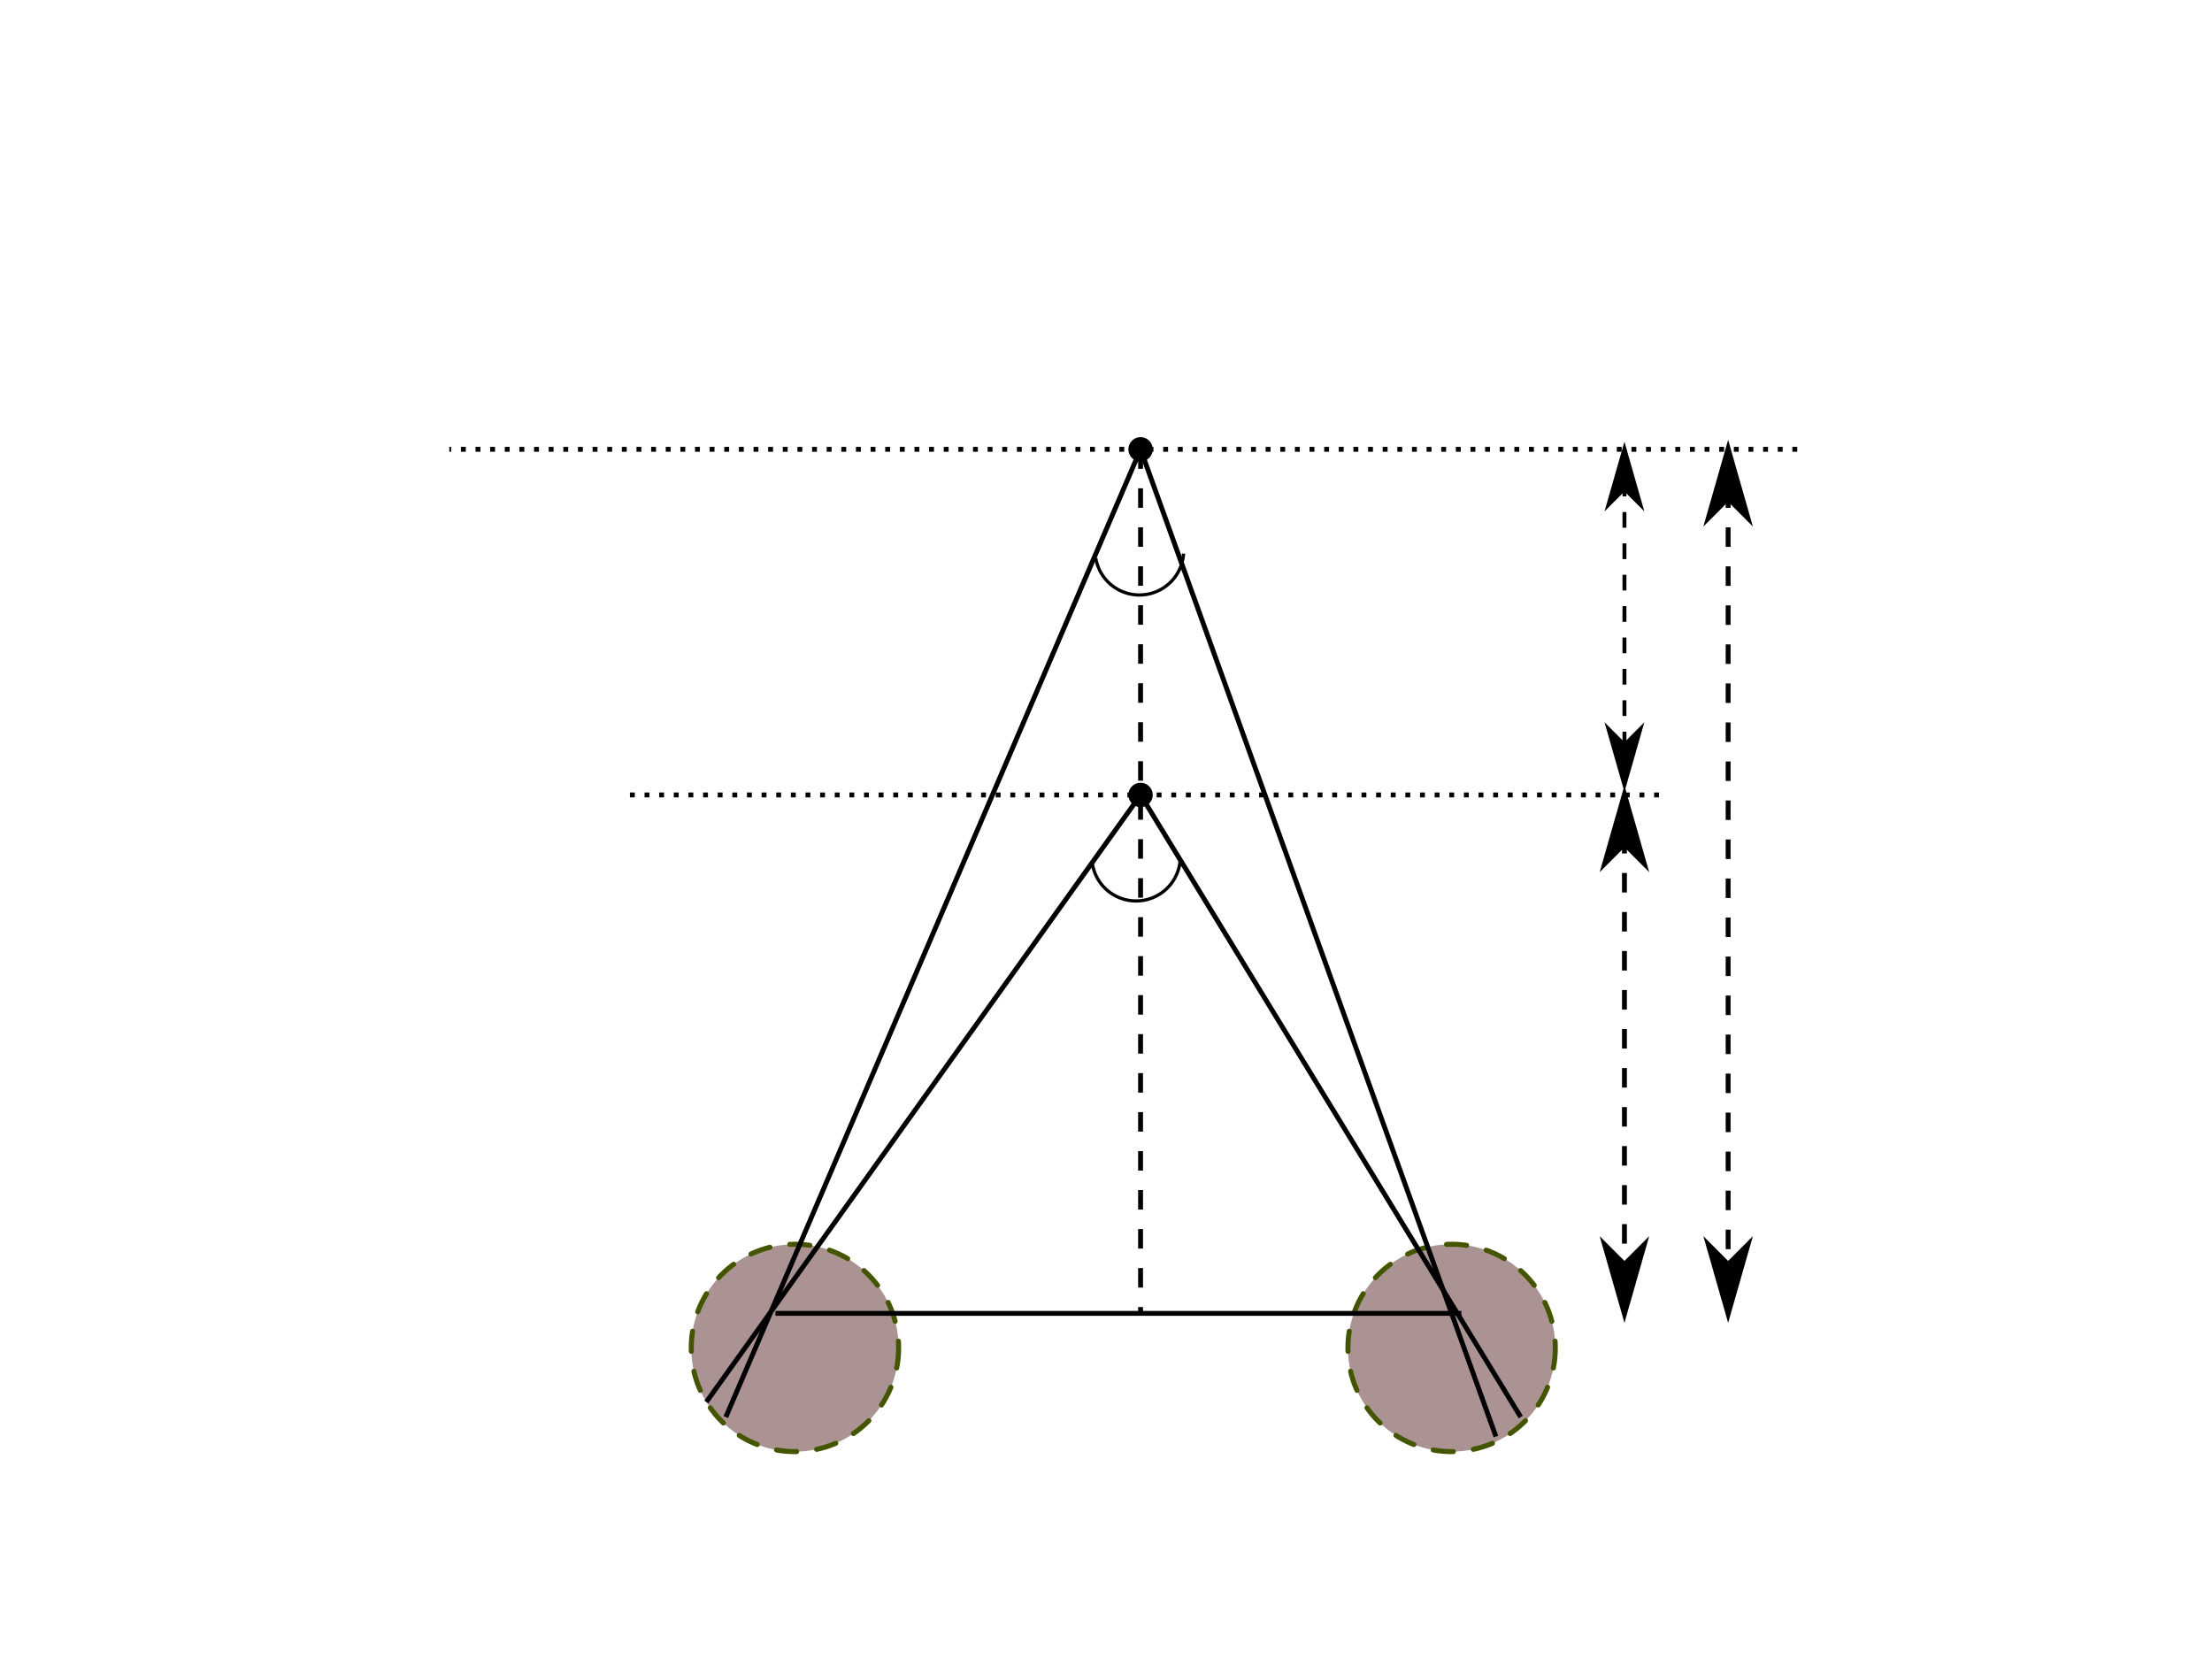
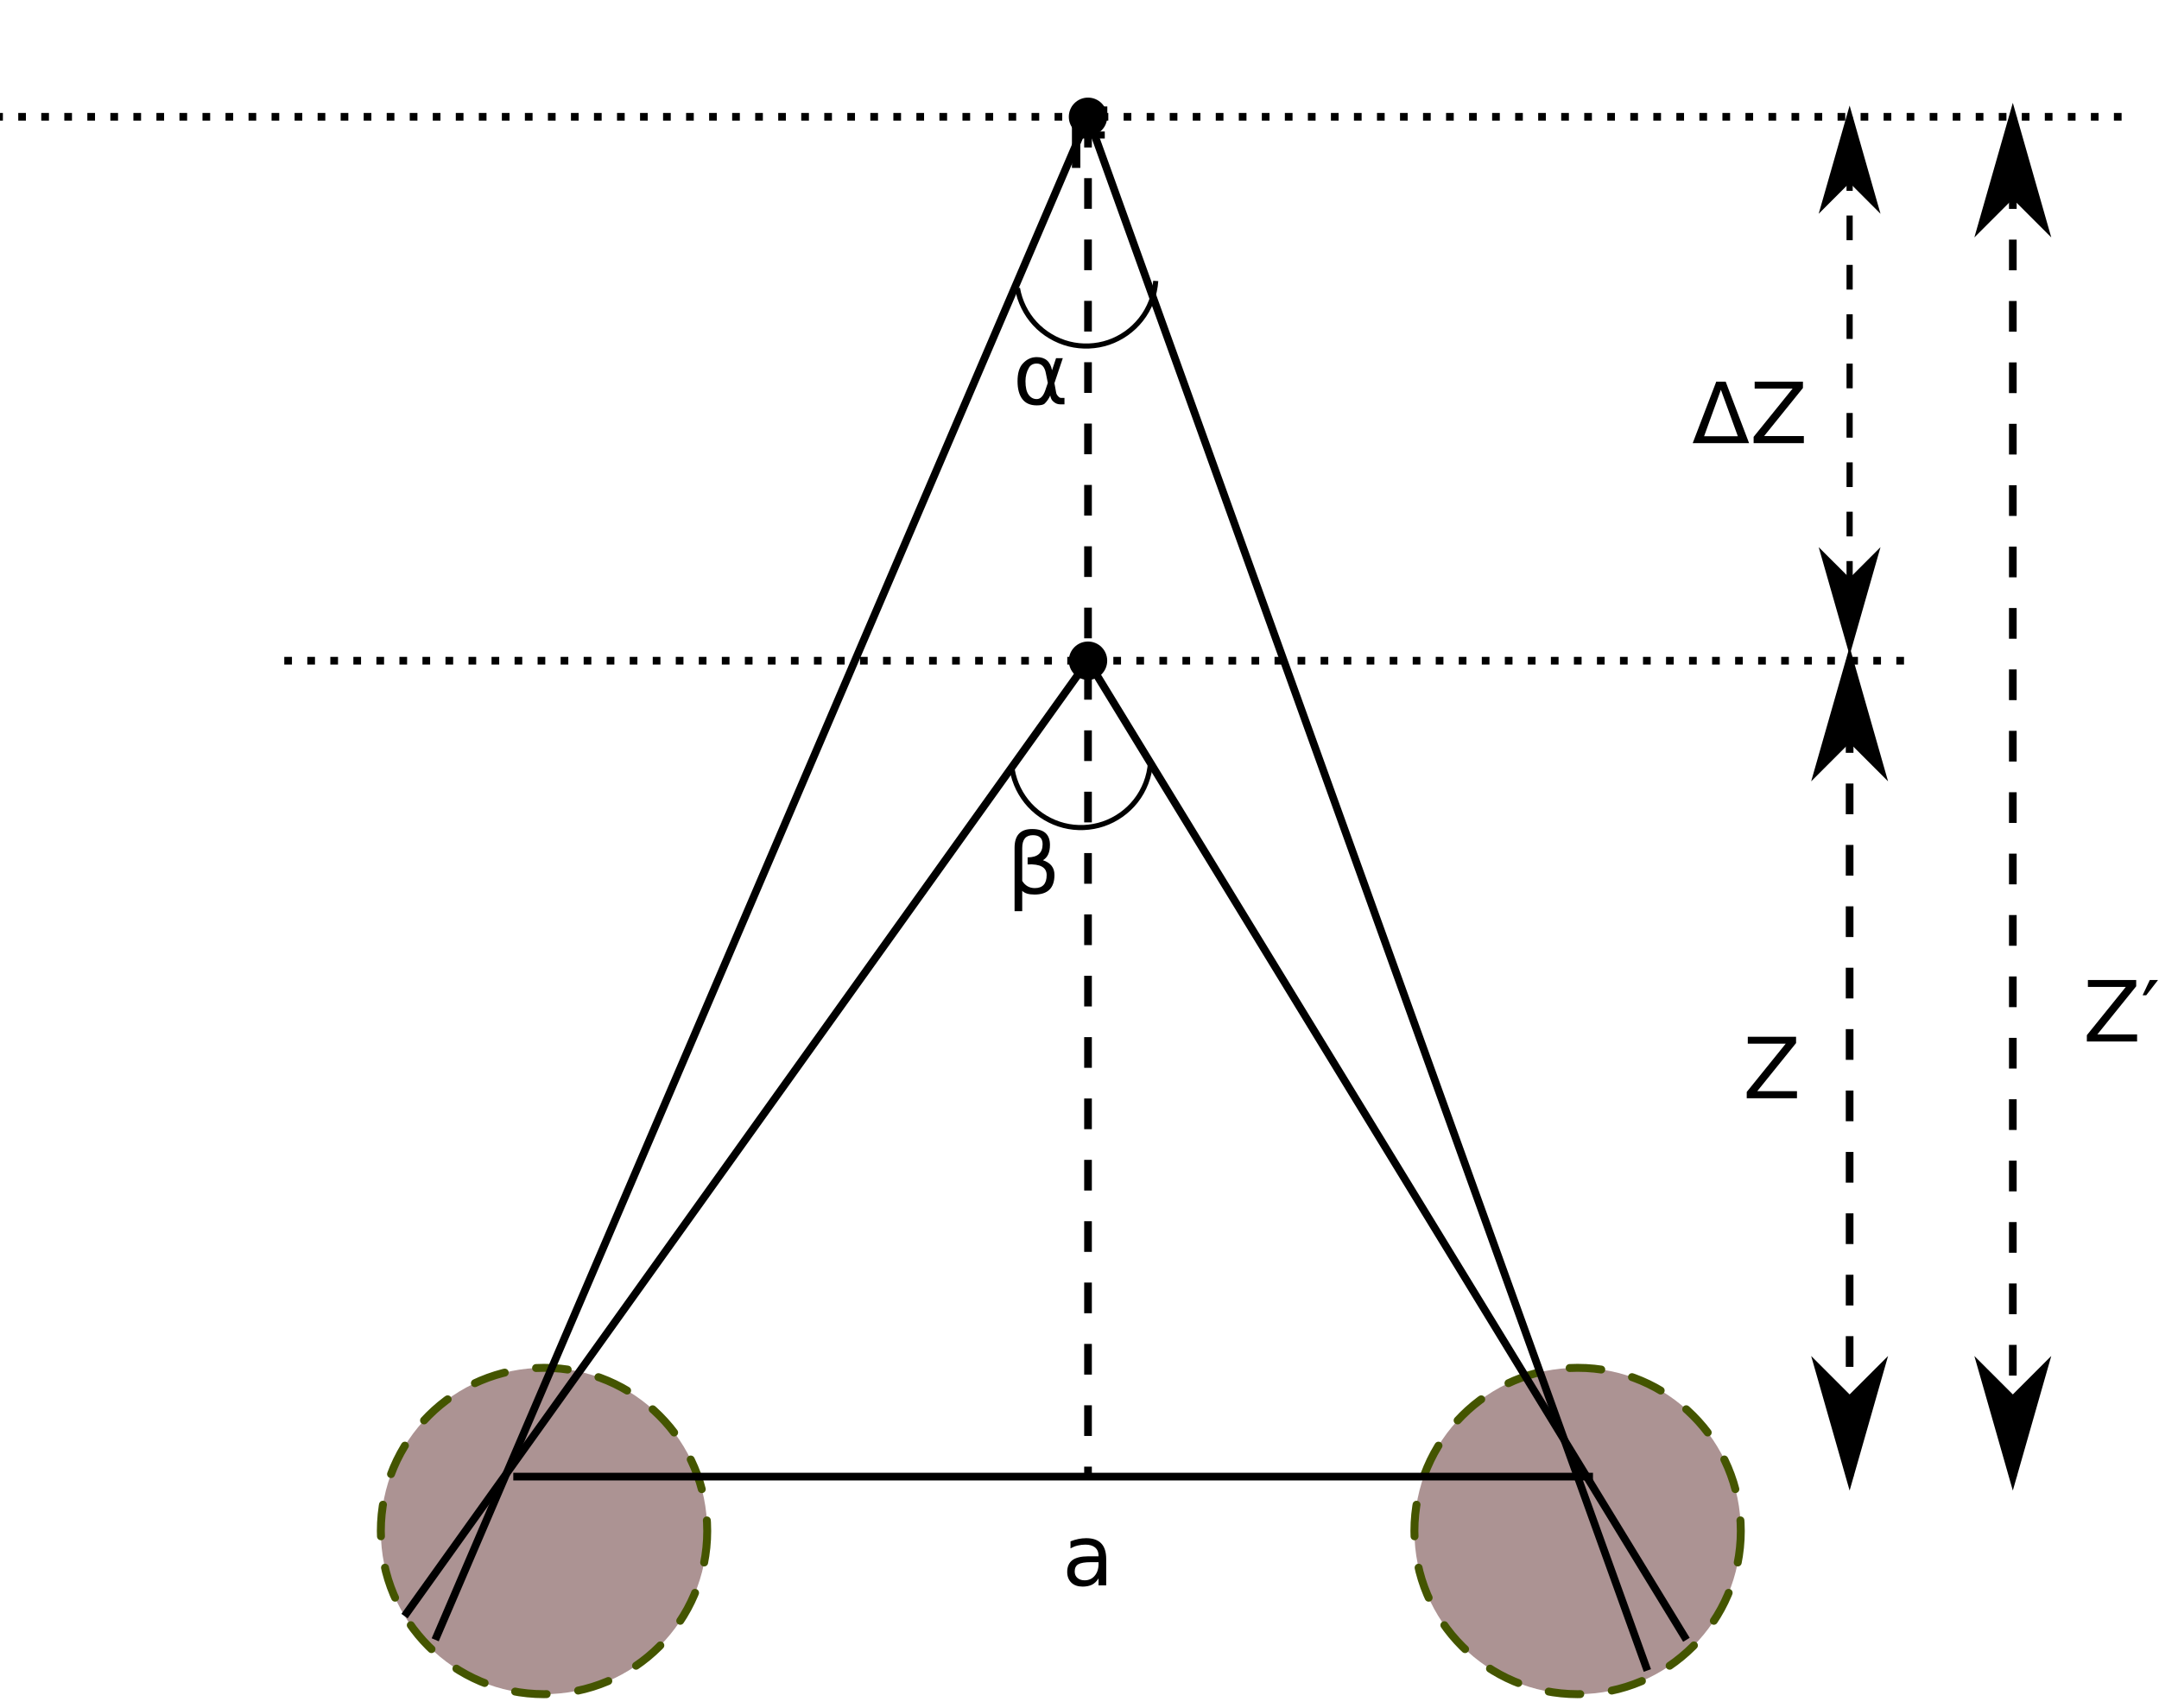
- <svg xmlns="http://www.w3.org/2000/svg" width="453.543" height="340.157" id="svg2" version="1.0">
-   <defs id="defs4">
-     <marker orient="auto" refY="0.0" refX="0.0" id="Arrow1Lend" style="overflow:visible;">
-       <path id="path3910" d="M 0.0,0.0 L 5.0,-5.0 L -12.5,0.0 L 5.0,5.0 L 0.0,0.0 z " style="fill-rule:evenodd;stroke:#000000;stroke-width:1.0pt;" transform="scale(0.8) rotate(180) translate(12.5,0)" />
-     </marker>
-     <marker orient="auto" refY="0.0" refX="0.0" id="Arrow1Lstart" style="overflow:visible">
-       <path id="path3907" d="M 0.0,0.0 L 5.0,-5.0 L -12.5,0.0 L 5.0,5.0 L 0.0,0.0 z " style="fill-rule:evenodd;stroke:#000000;stroke-width:1.0pt" transform="scale(0.8) translate(12.5,0)" />
-     </marker>
-     <marker orient="auto" refY="0" refX="0" id="Arrow1Lstart-8" style="overflow:visible">
-       <path id="path3907-6" d="M 0,0 5,-5 -12.5,0 5,5 0,0 z" style="fill-rule:evenodd;stroke:#000000;stroke-width:1pt" transform="matrix(0.8,0,0,0.8,10,0)" />
-     </marker>
-     <marker orient="auto" refY="0" refX="0" id="Arrow1Lend-6" style="overflow:visible">
-       <path id="path3910-7" d="M 0,0 5,-5 -12.5,0 5,5 0,0 z" style="fill-rule:evenodd;stroke:#000000;stroke-width:1pt" transform="matrix(-0.8,0,0,-0.8,-10,0)" />
-     </marker>
+ <svg xmlns="http://www.w3.org/2000/svg" id="svg2" version="1.1" width="281.25" height="222.5" xml:space="preserve">
+   <defs id="defs6">
+     <clipPath clipPathUnits="userSpaceOnUse" id="clipPath18">
+       <path d="m 0,1779.13 2250,0 0,-1770.001 -2250,0 L 0,1779.13 z" id="path20" />
+     </clipPath>
  </defs>
-   <g id="layer1" transform="translate(4.149475e-6,-698.0315)">
-     <path style="fill:#ac9393;fill-opacity:1;stroke:#445500;stroke-width:1.033;stroke-linecap:round;stroke-linejoin:bevel;stroke-miterlimit:4;stroke-opacity:1;stroke-dasharray:4.131, 4.131;stroke-dashoffset:0" id="path5604" d="m 141.732,219.685 c 0,11.741 -9.518,21.26 -21.26,21.26 -11.741,0 -21.26,-9.518 -21.26,-21.26 0,-11.741 9.518,-21.26 21.26,-21.26 11.741,0 21.26,9.518 21.26,21.26 z" transform="translate(42.51968,754.7244)" />
-     <path transform="translate(177.1653,754.7244)" style="fill:#ac9393;fill-opacity:1;stroke:#445500;stroke-width:1.033;stroke-linecap:round;stroke-linejoin:bevel;stroke-miterlimit:4;stroke-opacity:1;stroke-dasharray:4.131, 4.131;stroke-dashoffset:0" id="path5604-7" d="m 141.732,219.685 c 0,11.741 -9.518,21.26 -21.26,21.26 -11.741,0 -21.26,-9.518 -21.26,-21.26 0,-11.741 9.518,-21.26 21.26,-21.26 11.741,0 21.26,9.518 21.26,21.26 z" />
-     <path style="fill:none;stroke:#000000;stroke-width:1px;stroke-linecap:butt;stroke-linejoin:miter;stroke-opacity:1" d="M 148.819,290.551 233.858,92.126 306.724,294.551" id="path5624" transform="translate(-4.149475e-6,698.0315)" />
-     <path style="fill:none;stroke:#000000;stroke-width:1px;stroke-linecap:butt;stroke-linejoin:miter;stroke-opacity:1" d="m 158.992,269.291 140.646,0" id="path5626" transform="translate(-4.149475e-6,698.0315)" />
-     <path style="fill:none;stroke:#000000;stroke-width:1px;stroke-linecap:butt;stroke-linejoin:miter;stroke-opacity:1" d="m 144.819,287.465 89.039,-124.472 77.953,127.559" id="path5628" transform="translate(-4.149475e-6,698.0315)" />
-     <flowRoot xml:space="preserve" id="flowRoot5630" style="fill:black;stroke:none;stroke-opacity:1;stroke-width:1px;stroke-linejoin:miter;stroke-linecap:butt;fill-opacity:1;font-family:Sans;font-style:normal;font-weight:normal;font-size:11px;line-height:125%;letter-spacing:0px;word-spacing:0px;-inkscape-font-specification:Sans;font-stretch:normal;font-variant:normal;text-anchor:middle;text-align:center;writing-mode:lr">
-       <flowRegion id="flowRegion5632">
-         <rect id="rect5634" width="14.281" height="15.58" x="227.854" y="173.325" />
-       </flowRegion>
-       <flowPara id="flowPara5636" />
-     </flowRoot>
-     <path style="fill:none;stroke:#000000;stroke-width:0.999;stroke-linecap:butt;stroke-linejoin:miter;stroke-opacity:1;stroke-miterlimit:4;stroke-dasharray:3.997,3.997;stroke-dashoffset:0" d="m 233.858,92.126 0,177.165" id="path5656" transform="translate(-4.149475e-6,698.0315)" />
-     <flowRoot xml:space="preserve" id="flowRoot6185" style="font-size:11px;font-style:normal;font-variant:normal;font-weight:normal;font-stretch:normal;text-align:center;line-height:125%;letter-spacing:0px;word-spacing:0px;writing-mode:lr-tb;text-anchor:middle;fill:#000000;fill-opacity:1;stroke:none;font-family:Sans;-inkscape-font-specification:Sans" transform="translate(6.655139,696.5943)">
-       <flowRegion id="flowRegion6187">
-         <rect id="rect6189" width="23.37" height="17.527" x="215.52" y="273.944" />
-       </flowRegion>
-       <flowPara id="flowPara6191">a</flowPara>
-     </flowRoot>
-     <path style="fill:none;stroke:#000000;stroke-width:1;stroke-linecap:butt;stroke-linejoin:miter;stroke-opacity:1;marker-end:url(#Arrow1Lend);marker-start:url(#Arrow1Lstart);stroke-miterlimit:4;stroke-dasharray:4,4;stroke-dashoffset:0" d="m 354.331,92.126 0,177.165" id="path6193" transform="translate(-4.149475e-6,698.0315)" />
-     <path style="fill:none;stroke:#000000;stroke-width:1;stroke-linecap:butt;stroke-linejoin:miter;stroke-opacity:1;marker-start:url(#Arrow1Lstart);marker-end:url(#Arrow1Lend);marker-mid:none;stroke-miterlimit:4;stroke-dasharray:4,4;stroke-dashoffset:0" d="m 333.071,162.992 0,106.299" id="path6195" transform="translate(-4.149475e-6,698.0315)" />
-     <flowRoot xml:space="preserve" id="flowRoot7303" style="font-size:11px;font-style:normal;font-variant:normal;font-weight:normal;font-stretch:normal;text-align:center;line-height:125%;letter-spacing:0px;word-spacing:0px;writing-mode:lr-tb;text-anchor:middle;fill:#000000;fill-opacity:1;stroke:none;font-family:Sans;-inkscape-font-specification:Sans" transform="translate(-4.149475e-6,698.0315)">
-       <flowRegion id="flowRegion7305">
-         <rect id="rect7307" width="14.931" height="14.931" x="315.49" y="209.028" />
-       </flowRegion>
-       <flowPara id="flowPara7309">Z</flowPara>
-     </flowRoot>
-     <flowRoot transform="translate(45.55081,690.6344)" xml:space="preserve" id="flowRoot7303-6" style="font-size:11px;font-style:normal;font-variant:normal;font-weight:normal;font-stretch:normal;text-align:center;line-height:125%;letter-spacing:0px;word-spacing:0px;writing-mode:lr-tb;text-anchor:middle;fill:#000000;fill-opacity:1;stroke:none;font-family:Sans;-inkscape-font-specification:Sans">
-       <flowRegion id="flowRegion7305-1">
-         <rect id="rect7307-3" width="14.931" height="14.931" x="315.49" y="209.028" />
-       </flowRegion>
-       <flowPara id="flowPara7309-8">Z′</flowPara>
-     </flowRoot>
-     <path id="path7346" style="fill:#000000;stroke:none" d="m 236.358,861.024 c 0,1.381 -1.119,2.5 -2.5,2.5 -1.381,0 -2.5,-1.119 -2.5,-2.5 0,-1.381 1.119,-2.5 2.5,-2.5 1.381,0 2.5,1.119 2.5,2.5 z" />
-     <path id="path7348" style="fill:#000000;stroke:none" d="m 236.358,790.157 c 0,1.381 -1.119,2.5 -2.5,2.5 -1.381,0 -2.5,-1.119 -2.5,-2.5 0,-1.381 1.119,-2.5 2.5,-2.5 1.381,0 2.5,1.119 2.5,2.5 z" />
-     <flowRoot transform="translate(-89.09486,563.0754)" xml:space="preserve" id="flowRoot7303-6-3" style="font-size:11px;font-style:normal;font-variant:normal;font-weight:normal;font-stretch:normal;text-align:center;line-height:125%;letter-spacing:0px;word-spacing:0px;writing-mode:lr-tb;text-anchor:middle;fill:#000000;fill-opacity:1;stroke:none;font-family:Sans;-inkscape-font-specification:Sans">
-       <flowRegion id="flowRegion7305-1-9">
-         <rect id="rect7307-3-8" width="14.931" height="14.931" x="315.49" y="209.028" />
-       </flowRegion>
-       <flowPara id="flowPara7309-8-0">F</flowPara>
-     </flowRoot>
-     <flowRoot transform="translate(-96.18148,641.0281)" xml:space="preserve" id="flowRoot7303-6-3-6" style="font-size:11px;font-style:normal;font-variant:normal;font-weight:normal;font-stretch:normal;text-align:center;line-height:125%;letter-spacing:0px;word-spacing:0px;writing-mode:lr-tb;text-anchor:middle;fill:#000000;fill-opacity:1;stroke:none;font-family:Sans;-inkscape-font-specification:Sans">
-       <flowRegion id="flowRegion7305-1-9-0">
-         <rect id="rect7307-3-8-3" width="14.931" height="14.931" x="315.49" y="209.028" />
-       </flowRegion>
-       <flowPara id="flowPara7309-8-0-2">F′</flowPara>
-     </flowRoot>
-     <path style="fill:none;stroke:#000000;stroke-width:1;stroke-linecap:butt;stroke-linejoin:miter;stroke-opacity:1;stroke-miterlimit:4;stroke-dasharray:1,2;stroke-dashoffset:0" d="m 368.504,92.126 -276.378,0" id="path7431" transform="translate(-4.149475e-6,698.0315)" />
-     <path style="fill:none;stroke:#000000;stroke-width:1;stroke-linecap:butt;stroke-linejoin:miter;stroke-opacity:1;stroke-miterlimit:4;stroke-dasharray:1,2;stroke-dashoffset:0" d="m 340.157,162.992 -212.598,0" id="path7433" transform="translate(-4.149475e-6,698.0315)" />
-     <path style="fill:none;stroke:#000000;stroke-width:0.664px;stroke-linecap:butt;stroke-linejoin:miter;stroke-opacity:1" d="m 224.669,812.49 c 0.296,1.718 1.099,3.346 2.283,4.626 1.184,1.28 2.745,2.207 4.435,2.636 1.69,0.429 3.504,0.356 5.155,-0.205 1.651,-0.561 3.133,-1.61 4.212,-2.979 1.126,-1.43 1.808,-3.206 1.927,-5.023" id="path10551" />
-     <path style="fill:none;stroke:#000000;stroke-width:0.664px;stroke-linecap:butt;stroke-linejoin:miter;stroke-opacity:1" d="m 223.985,875.226 c 0.296,1.718 1.099,3.346 2.283,4.626 1.184,1.28 2.745,2.207 4.435,2.636 1.69,0.429 3.504,0.356 5.155,-0.205 1.651,-0.561 3.133,-1.61 4.212,-2.979 1.126,-1.43 1.808,-3.206 1.927,-5.023" id="path10551-3" />
-     <flowRoot xml:space="preserve" id="flowRoot10576" style="font-size:11px;font-style:normal;font-variant:normal;font-weight:normal;font-stretch:normal;text-align:center;line-height:125%;letter-spacing:0px;word-spacing:0px;writing-mode:lr-tb;text-anchor:middle;fill:#000000;fill-opacity:1;stroke:none;font-family:Sans;-inkscape-font-specification:Sans" transform="translate(-6.000004,692.0315)">
-       <flowRegion id="flowRegion10578">
-         <rect id="rect10580" width="19.475" height="14.281" x="223.959" y="124.638" />
-       </flowRegion>
-       <flowPara id="flowPara10582">α</flowPara>
-     </flowRoot>
-     <flowRoot xml:space="preserve" id="flowRoot3037" style="font-size:11px;font-style:normal;font-variant:normal;font-weight:normal;font-stretch:normal;text-align:center;line-height:125%;letter-spacing:0px;word-spacing:0px;writing-mode:lr-tb;text-anchor:middle;fill:#000000;fill-opacity:1;stroke:none;font-family:Sans;-inkscape-font-specification:Sans" transform="translate(-8.884601,693.4371)">
-       <flowRegion id="flowRegion3039">
-         <rect id="rect3041" width="23.37" height="17.527" x="223.959" y="186.957" />
-       </flowRegion>
-       <flowPara id="flowPara3043">β</flowPara>
-     </flowRoot>
-     <path style="fill:none;stroke:#000000;stroke-width:0.804;stroke-linecap:butt;stroke-linejoin:miter;stroke-miterlimit:4;stroke-opacity:1;stroke-dasharray:3.216, 3.216;stroke-dashoffset:0;marker-start:url(#Arrow1Lstart);marker-mid:none;marker-end:url(#Arrow1Lend)" d="m 333.071,790.157 0,68.702" id="path6195-7" />
-     <flowRoot transform="translate(-6.22872,612.6817)" xml:space="preserve" id="flowRoot7303-6-2" style="font-size:11px;font-style:normal;font-variant:normal;font-weight:normal;font-stretch:normal;text-align:center;line-height:125%;letter-spacing:0px;word-spacing:0px;writing-mode:lr-tb;text-anchor:middle;fill:#000000;fill-opacity:1;stroke:none;font-family:Sans;-inkscape-font-specification:Sans">
-       <flowRegion id="flowRegion7305-1-1">
-         <rect id="rect7307-3-9" width="21.637" height="18.054" x="315.49" y="209.028" />
-       </flowRegion>
-       <flowPara id="flowPara7309-8-5">ΔZ</flowPara>
-     </flowRoot>
+   <g id="g10" transform="matrix(1.25,0,0,-1.25,0,222.5)">
+     <g id="g12" transform="scale(0.1,0.1)">
+       <g id="g14">
+         <g id="g16" clip-path="url(#clipPath18)">
+           <path d="m 737.031,184.289 c 0,-93.949 -76.172,-170.078 -170.082,-170.078 -93.937,0 -170.07,76.129 -170.07,170.078 0,93.902 76.133,170.082 170.07,170.082 93.91,0 170.082,-76.18 170.082,-170.082 z" style="fill:#ac9393;fill-opacity:1;fill-rule:nonzero;stroke:none" id="path22" />
+           <path d="m 737.031,184.289 c 0,-93.949 -76.172,-170.078 -170.082,-170.078 -93.937,0 -170.07,76.129 -170.07,170.078 0,93.902 76.133,170.07 170.07,170.07 93.91,0 170.082,-76.168 170.082,-170.07 z" style="fill:none;stroke:#445500;stroke-opacity:1;stroke-width:8.262;stroke-linecap:round;stroke-linejoin:bevel;stroke-miterlimit:4;stroke-dasharray:33.05,33.05;stroke-dashoffset:0" id="path24" />
+           <path d="m 1814.18,184.289 c 0,-93.949 -76.13,-170.078 -170.08,-170.078 -93.94,0 -170.08,76.129 -170.08,170.078 0,93.902 76.14,170.082 170.08,170.082 93.95,0 170.08,-76.18 170.08,-170.082 z" style="fill:#ac9393;fill-opacity:1;fill-rule:nonzero;stroke:none" id="path26" />
+           <path d="m 1814.18,184.289 c 0,-93.949 -76.13,-170.078 -170.08,-170.078 -93.94,0 -170.08,76.129 -170.08,170.078 0,93.902 76.14,170.07 170.08,170.07 93.95,0 170.08,-76.168 170.08,-170.07 z" style="fill:none;stroke:#445500;stroke-opacity:1;stroke-width:8.262;stroke-linecap:round;stroke-linejoin:bevel;stroke-miterlimit:4;stroke-dasharray:33.05,33.05;stroke-dashoffset:0" id="path28" />
+           <path d="M 453.551,70.891 1133.87,1658.27 1716.8,38.902" style="fill:none;stroke:#000000;stroke-opacity:1;stroke-width:8;stroke-linecap:butt;stroke-linejoin:miter;stroke-miterlimit:4;stroke-dasharray:none" id="path30" />
+           <path d="m 534.922,240.973 1125.198,0" style="fill:none;stroke:#000000;stroke-opacity:1;stroke-width:8;stroke-linecap:butt;stroke-linejoin:miter;stroke-miterlimit:4;stroke-dasharray:none" id="path32" />
+           <path d="M 421.559,95.582 1133.87,1091.36 1757.5,70.891" style="fill:none;stroke:#000000;stroke-opacity:1;stroke-width:8;stroke-linecap:butt;stroke-linejoin:miter;stroke-miterlimit:4;stroke-dasharray:none" id="path34" />
+           <path d="m 1133.87,1658.27 0,-1417.297" style="fill:none;stroke:#000000;stroke-opacity:1;stroke-width:7.994;stroke-linecap:butt;stroke-linejoin:miter;stroke-miterlimit:4;stroke-dasharray:31.975,31.975;stroke-dashoffset:0" id="path36" />
+           <g id="g38" transform="scale(10,10)">
+             <text transform="matrix(1,0,0,-1,110.688,12.7578)" id="text40">
+               <tspan style="fill:#000000;fill-opacity:1;fill-rule:nonzero;stroke:none;font-family:DejaVu Sans;font-variant:normal;font-weight:normal;font-size:8.8;writing-mode:lr;-inkscape-font-specification:DejaVuSans" x="0" y="0" id="tspan42">a</tspan>
+             </text>
+           </g>
+           <path d="m 2097.66,1658.27 0,-1417.297" style="fill:none;stroke:#000000;stroke-opacity:1;stroke-width:8;stroke-linecap:butt;stroke-linejoin:miter;stroke-miterlimit:4;stroke-dasharray:32,32;stroke-dashoffset:0" id="path44" />
+           <path d="m 2097.66,1578.27 31.99,-31.99 -31.99,111.99 -32,-111.99 32,31.99 z" style="fill:#000000;fill-opacity:1;fill-rule:evenodd;stroke:none" id="path46" />
+           <path d="m 2097.66,1578.27 31.99,-31.99 -31.99,111.99 -32,-111.99 32,31.99 z" style="fill:none;stroke:#000000;stroke-opacity:1;stroke-width:8;stroke-linecap:butt;stroke-linejoin:miter;stroke-miterlimit:4;stroke-dasharray:none" id="path48" />
+           <path d="m 2097.66,320.969 -32,31.992 32,-111.992 31.99,111.992 -31.99,-31.992 z" style="fill:#000000;fill-opacity:1;fill-rule:evenodd;stroke:none" id="path50" />
+           <path d="m 2097.66,320.973 -32,31.988 32,-111.988 31.99,111.988 -31.99,-31.988 z" style="fill:none;stroke:#000000;stroke-opacity:1;stroke-width:8;stroke-linecap:butt;stroke-linejoin:miter;stroke-miterlimit:4;stroke-dasharray:none" id="path52" />
+           <path d="m 1927.58,1091.36 0,-850.387" style="fill:none;stroke:#000000;stroke-opacity:1;stroke-width:8;stroke-linecap:butt;stroke-linejoin:miter;stroke-miterlimit:4;stroke-dasharray:32,32;stroke-dashoffset:0" id="path54" />
+           <path d="m 1927.58,1011.36 31.99,-31.989 -31.99,111.989 -31.99,-111.989 31.99,31.989 z" style="fill:#000000;fill-opacity:1;fill-rule:evenodd;stroke:none" id="path56" />
+           <path d="m 1927.58,1011.36 31.99,-32.001 -31.99,112.001 -31.99,-112.001 31.99,32.001 z" style="fill:none;stroke:#000000;stroke-opacity:1;stroke-width:8;stroke-linecap:butt;stroke-linejoin:miter;stroke-miterlimit:4;stroke-dasharray:none" id="path58" />
+           <path d="m 1927.58,320.969 -31.99,31.992 31.99,-111.992 31.99,111.992 -31.99,-31.992 z" style="fill:#000000;fill-opacity:1;fill-rule:evenodd;stroke:none" id="path60" />
+           <path d="m 1927.58,320.973 -31.99,31.988 31.99,-111.988 31.99,111.988 -31.99,-31.988 z" style="fill:none;stroke:#000000;stroke-opacity:1;stroke-width:8;stroke-linecap:butt;stroke-linejoin:miter;stroke-miterlimit:4;stroke-dasharray:none" id="path62" />
+           <g id="g64" transform="scale(10,10)">
+             <text transform="matrix(1,0,0,-1,181.646,63.5328)" id="text66">
+               <tspan style="fill:#000000;fill-opacity:1;fill-rule:nonzero;stroke:none;font-family:DejaVu Sans;font-variant:normal;font-weight:normal;font-size:8.8;writing-mode:lr;-inkscape-font-specification:DejaVuSans" x="0" y="0" id="tspan68">Z</tspan>
+               <tspan style="fill:#000000;fill-opacity:1;fill-rule:nonzero;stroke:none;font-family:DejaVu Sans;font-variant:normal;font-weight:normal;font-size:8.8;writing-mode:lr;-inkscape-font-specification:DejaVuSans" x="35.444 41.472" y="-5.918" id="tspan70">Z′</tspan>
+             </text>
+           </g>
+           <path d="m 1153.87,1091.36 c 0,-11.06 -8.95,-20 -20,-20 -11.06,0 -20,8.94 -20,20 0,11.05 8.94,20 20,20 11.05,0 20,-8.95 20,-20 z" style="fill:#000000;fill-opacity:1;fill-rule:nonzero;stroke:none" id="path72" />
+           <path d="m 1153.87,1658.27 c 0,-11.01 -8.95,-20 -20,-20 -11.06,0 -20,8.99 -20,20 0,11.06 8.94,20 20,20 11.05,0 20,-8.94 20,-20 z" style="fill:#000000;fill-opacity:1;fill-rule:nonzero;stroke:none" id="path74" />
+           <g id="g76" transform="scale(10,10)">
+             <text transform="matrix(1,0,0,-1,110.852,171.498)" id="text78">
+               <tspan style="font-size:8.8px;font-variant:normal;font-weight:normal;writing-mode:lr-tb;fill:#000000;fill-opacity:1;fill-rule:nonzero;stroke:none;font-family:DejaVu Sans;-inkscape-font-specification:DejaVuSans" x="0" y="0" id="tspan80" />
+               <tspan style="font-size:8.8px;font-variant:normal;font-weight:normal;writing-mode:lr-tb;fill:#000000;fill-opacity:1;fill-rule:nonzero;stroke:none;font-family:DejaVu Sans;-inkscape-font-specification:DejaVuSans" x="0" y="11" id="tspan82">F</tspan>
+             </text>
+           </g>
+           <path d="M 2211.02,1658.27 0,1658.27" style="fill:none;stroke:#000000;stroke-opacity:1;stroke-width:8;stroke-linecap:butt;stroke-linejoin:miter;stroke-miterlimit:4;stroke-dasharray:8,16;stroke-dashoffset:0" id="path84" />
+           <path d="m 1984.26,1091.36 -1700.78,0" style="fill:none;stroke:#000000;stroke-opacity:1;stroke-width:8;stroke-linecap:butt;stroke-linejoin:miter;stroke-miterlimit:4;stroke-dasharray:8,16;stroke-dashoffset:0" id="path86" />
+           <path d="m 1060.35,1479.64 c 2.38,-13.75 8.79,-26.8 18.28,-37.03 9.46,-10.24 21.96,-17.66 35.47,-21.1 13.52,-3.4 28.05,-2.85 41.25,1.64 13.2,4.5 25.04,12.89 33.67,23.87 9.03,11.41 14.46,25.63 15.43,40.16" style="fill:none;stroke:#000000;stroke-opacity:1;stroke-width:5.315;stroke-linecap:butt;stroke-linejoin:miter;stroke-miterlimit:4;stroke-dasharray:none" id="path88" />
+           <path d="m 1054.88,977.723 c 2.39,-13.75 8.79,-26.75 18.28,-36.993 9.46,-10.23 21.96,-17.648 35.47,-21.089 13.52,-3.442 28.01,-2.852 41.25,1.64 13.21,4.489 25.04,12.891 33.67,23.828 9.03,11.442 14.46,25.661 15.43,40.192" style="fill:none;stroke:#000000;stroke-opacity:1;stroke-width:5.315;stroke-linecap:butt;stroke-linejoin:miter;stroke-miterlimit:4;stroke-dasharray:none" id="path90" />
+           <g id="g92" transform="scale(10,10)">
+             <text transform="matrix(1,0,0,-1,105.558,135.858)" id="text94">
+               <tspan style="fill:#000000;fill-opacity:1;fill-rule:nonzero;stroke:none;font-family:DejaVu Sans;font-variant:normal;font-weight:normal;font-size:8.8;writing-mode:lr;-inkscape-font-specification:DejaVuSans" x="0" y="0" id="tspan96">α</tspan>
+               <tspan style="fill:#000000;fill-opacity:1;fill-rule:nonzero;stroke:none;font-family:DejaVu Sans;font-variant:normal;font-weight:normal;font-size:8.8;writing-mode:lr;-inkscape-font-specification:DejaVuSans" x="-0.651" y="50.999" id="tspan98">β</tspan>
+             </text>
+           </g>
+           <path d="m 1927.58,1658.27 0,-549.61" style="fill:none;stroke:#000000;stroke-opacity:1;stroke-width:6.431;stroke-linecap:butt;stroke-linejoin:miter;stroke-miterlimit:4;stroke-dasharray:25.726,25.726;stroke-dashoffset:0" id="path100" />
+           <path d="m 1927.58,1593.97 25.7,-25.74 -25.7,90.04 -25.74,-90.04 25.74,25.74 z" style="fill:#000000;fill-opacity:1;fill-rule:evenodd;stroke:none" id="path102" />
+           <path d="m 1927.58,1593.97 25.7,-25.74 -25.7,90.04 -25.74,-90.04 25.74,25.74 z" style="fill:none;stroke:#000000;stroke-opacity:1;stroke-width:6.431;stroke-linecap:butt;stroke-linejoin:miter;stroke-miterlimit:4;stroke-dasharray:none" id="path104" />
+           <path d="m 1927.58,1173 -25.74,25.7 25.74,-90.04 25.7,90.04 -25.7,-25.7 z" style="fill:#000000;fill-opacity:1;fill-rule:evenodd;stroke:none" id="path106" />
+           <path d="m 1927.58,1173 -25.74,25.7 25.74,-90.04 25.7,90.04 -25.7,-25.7 z" style="fill:none;stroke:#000000;stroke-opacity:1;stroke-width:6.431;stroke-linecap:butt;stroke-linejoin:miter;stroke-miterlimit:4;stroke-dasharray:none" id="path108" />
+           <g id="g110" transform="scale(10,10)">
+             <text transform="matrix(1,0,0,-1,176.343,131.813)" id="text112">
+               <tspan style="fill:#000000;fill-opacity:1;fill-rule:nonzero;stroke:none;font-family:DejaVu Sans;font-variant:normal;font-weight:normal;font-size:8.8;writing-mode:lr;-inkscape-font-specification:DejaVuSans" x="0 6.015" y="0" id="tspan114">ΔZ</tspan>
+             </text>
+           </g>
+         </g>
+       </g>
+       <flowRoot xml:space="preserve" id="flowRoot3091" style="font-size:11px;font-style:normal;font-variant:normal;font-weight:normal;font-stretch:normal;text-align:center;line-height:125%;letter-spacing:0px;word-spacing:0px;writing-mode:lr-tb;text-anchor:middle;fill:#000000;fill-opacity:1;stroke:none;font-family:Sans;-inkscape-font-specification:Sans" transform="matrix(8,0,0,-8,48,1780)">
+         <flowRegion id="flowRegion3093">
+           <rect id="rect3095" width="14.613" height="13.671" x="122.564" y="70.71" />
+         </flowRegion>
+         <flowPara id="flowPara3097">F</flowPara>
+       </flowRoot>
+       <flowRoot xml:space="preserve" id="flowRoot3099" style="font-size:11px;font-style:normal;font-variant:normal;font-weight:normal;font-stretch:normal;text-align:center;line-height:125%;letter-spacing:0px;word-spacing:0px;writing-mode:lr-tb;text-anchor:middle;fill:#000000;fill-opacity:1;stroke:none;font-family:Sans;-inkscape-font-specification:Sans" transform="matrix(8,0,0,-8,0,1796)">
+         <flowRegion id="flowRegion3101">
+           <rect id="rect3103" width="16.97" height="15.556" x="133.406" y="2.357" />
+         </flowRegion>
+         <flowPara id="flowPara3105">F′</flowPara>
+       </flowRoot>
+     </g>
  </g>
</svg>
